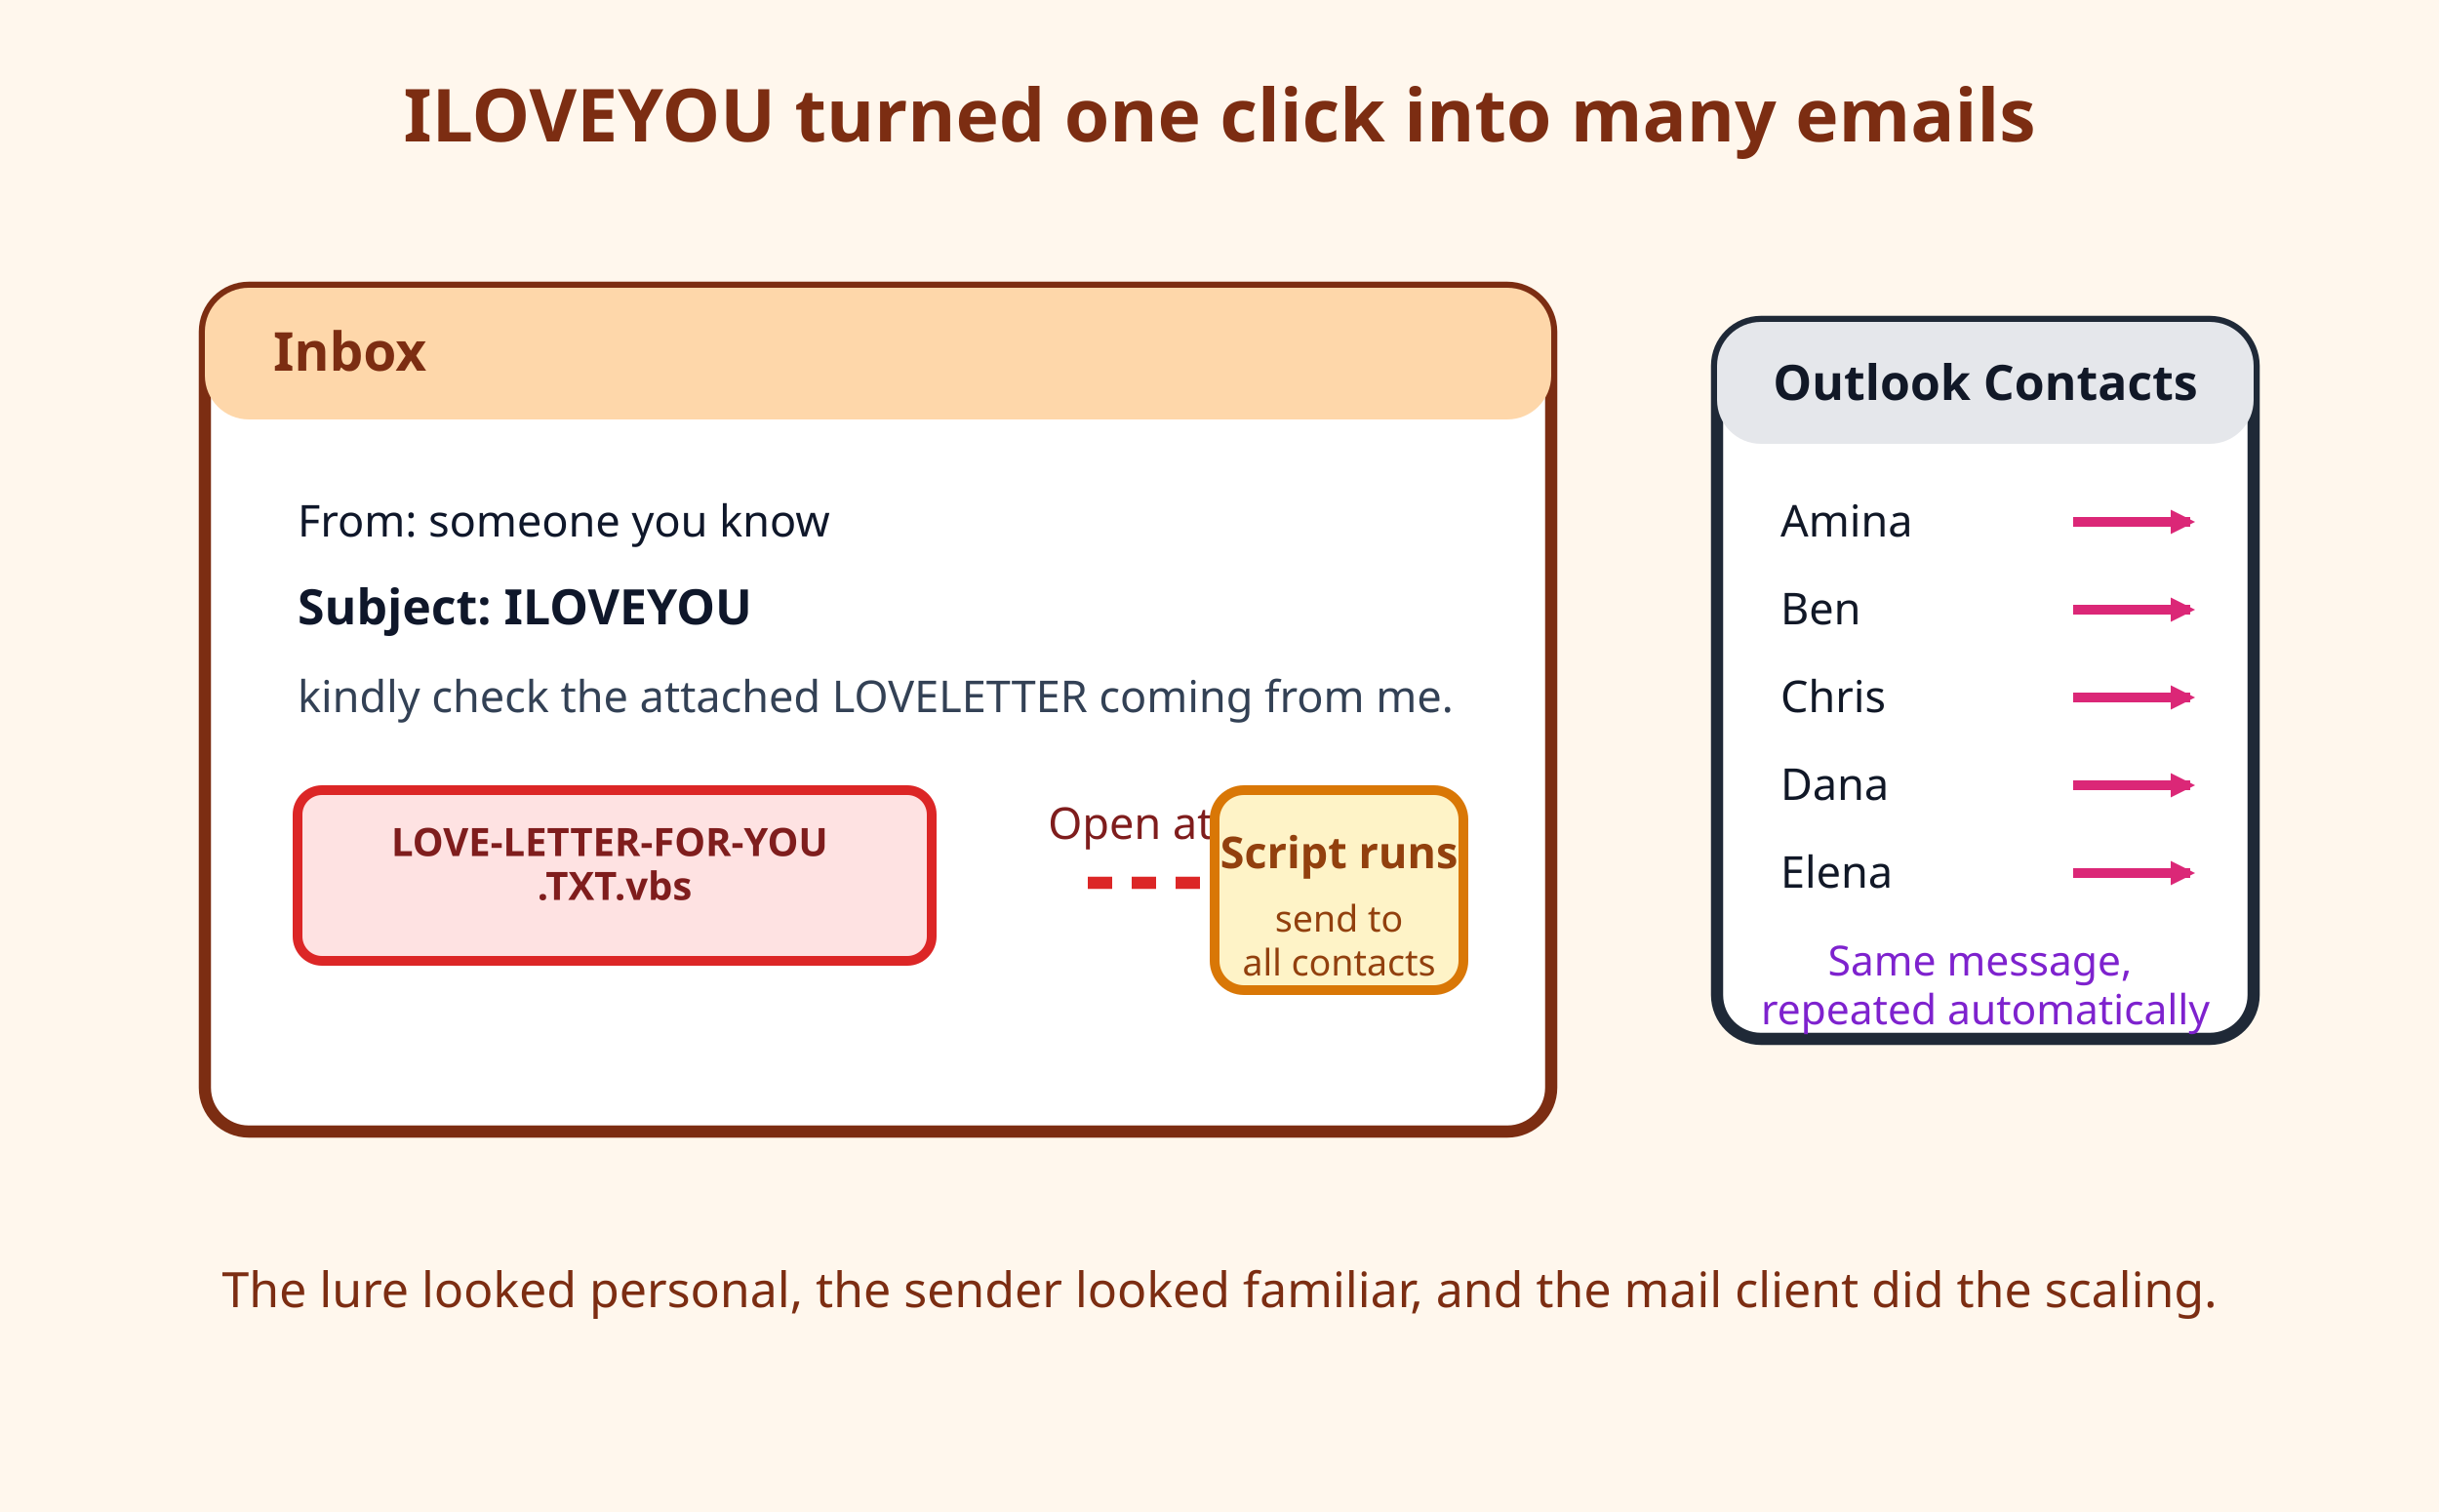
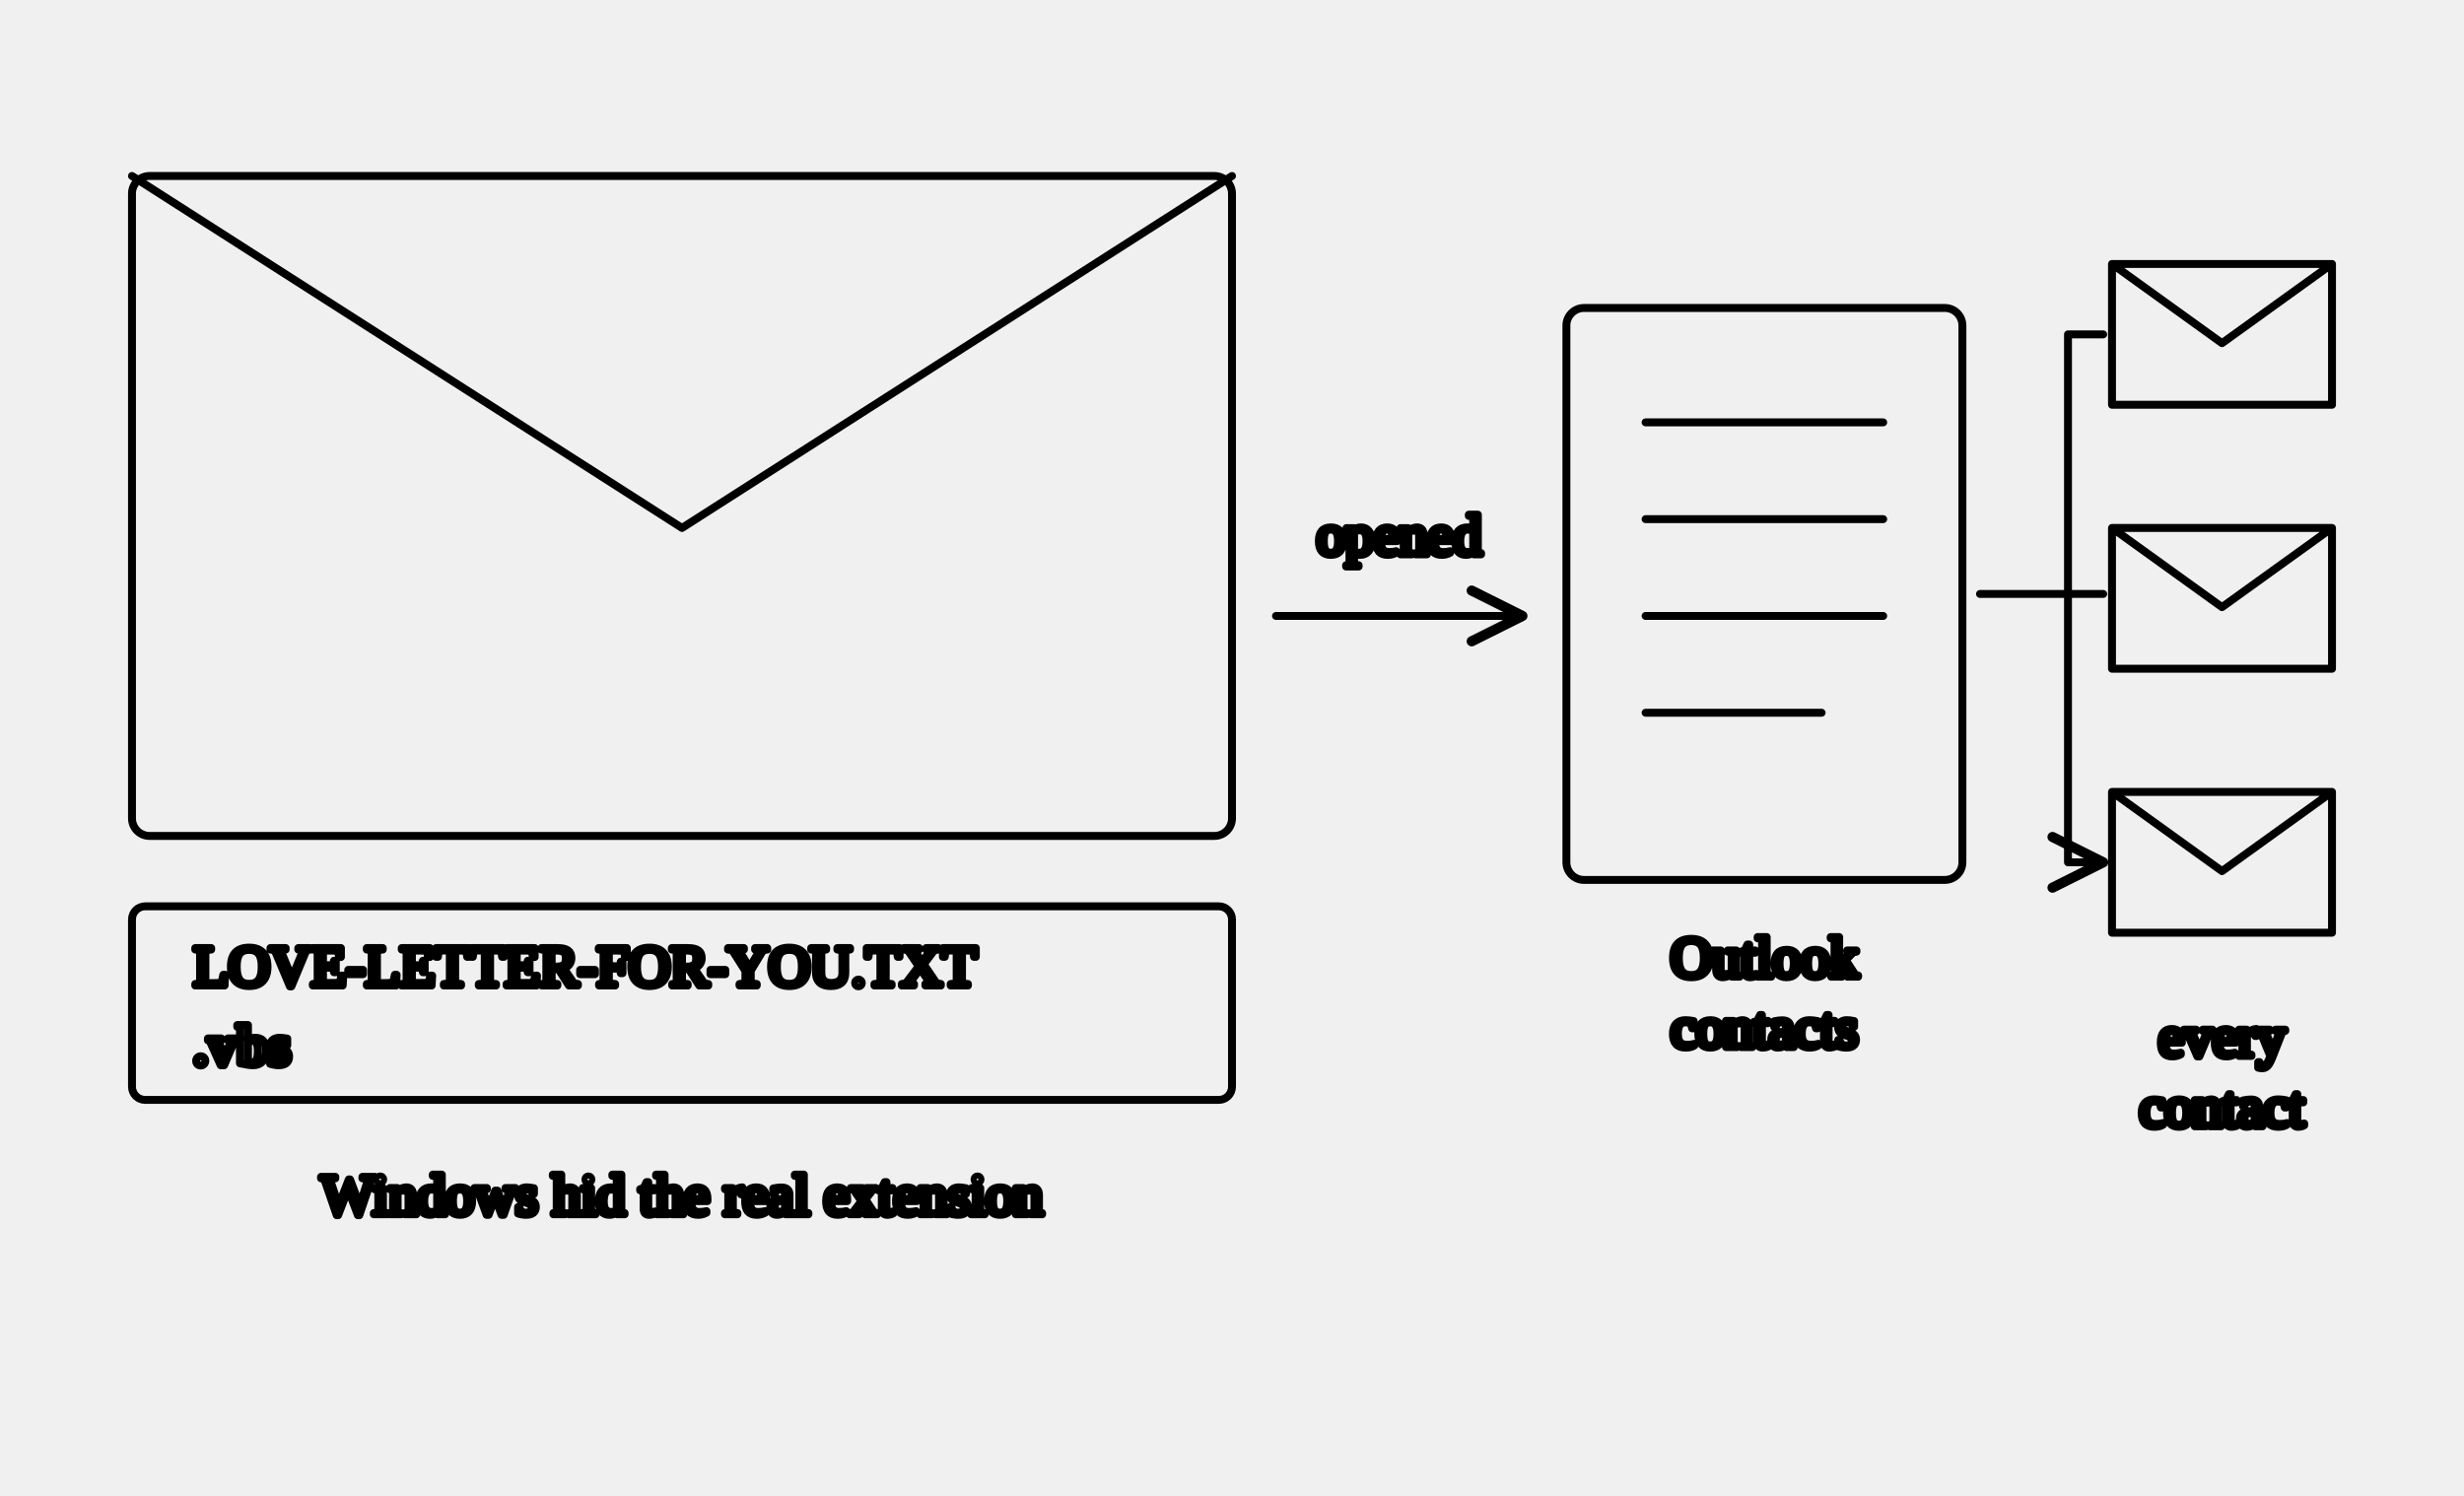
- <svg xmlns="http://www.w3.org/2000/svg" width="1000" height="620" viewBox="0 0 1000 620" role="img" aria-labelledby="title desc">
-   <rect width="1000" height="620" fill="#fff7ed" />
-   <text x="500" y="58" text-anchor="middle" fill="#7c2d12" font-size="30" font-family="Verdana, sans-serif" font-weight="700">
-     ILOVEYOU turned one click into many emails
-   </text>
-   <g transform="translate(84 118)">
-     <rect width="552" height="346" rx="18" fill="#ffffff" stroke="#7c2d12" stroke-width="5" />
-     <rect width="552" height="54" rx="18" fill="#fed7aa" />
-     <text x="28" y="34" fill="#7c2d12" font-size="22" font-family="Verdana, sans-serif" font-weight="700">Inbox</text>
-     <text x="38" y="102" fill="#0f172a" font-size="18" font-family="Verdana, sans-serif">From: someone you know</text>
-     <text x="38" y="138" fill="#0f172a" font-size="20" font-family="Verdana, sans-serif" font-weight="700">Subject: ILOVEYOU</text>
-     <text x="38" y="174" fill="#334155" font-size="18" font-family="Verdana, sans-serif">
-       kindly check the attached LOVELETTER coming from me.
-     </text>
-     <rect x="38" y="206" width="260" height="70" rx="10" fill="#fee2e2" stroke="#dc2626" stroke-width="4" />
-     <text x="168" y="233" text-anchor="middle" fill="#7f1d1d" font-size="16" font-family="Verdana, sans-serif" font-weight="700">
-       <tspan x="168" dy="0">LOVE-LETTER-FOR-YOU</tspan>
-       <tspan x="168" dy="18">.TXT.vbs</tspan>
-     </text>
-     <path d="M362 244 h128" stroke="#dc2626" stroke-width="5" stroke-dasharray="10 8" marker-end="url(#arrowRed)" />
-     <text x="420" y="226" text-anchor="middle" fill="#7f1d1d" font-size="18" font-family="Verdana, sans-serif">Open attachment</text>
-     <g transform="translate(414 206)">
-       <rect width="102" height="82" rx="12" fill="#fef3c7" stroke="#d97706" stroke-width="4" />
-       <text x="51" y="32" text-anchor="middle" fill="#92400e" font-size="18" font-family="Verdana, sans-serif" font-weight="700">Script runs</text>
-       <text x="51" y="58" text-anchor="middle" fill="#92400e" font-size="15" font-family="Verdana, sans-serif">send to</text>
-       <text x="51" y="76" text-anchor="middle" fill="#92400e" font-size="15" font-family="Verdana, sans-serif">all contacts</text>
-     </g>
-   </g>
-   <g transform="translate(704 132)">
-     <rect width="220" height="294" rx="18" fill="#ffffff" stroke="#1f2937" stroke-width="5" />
-     <rect width="220" height="50" rx="18" fill="#e5e7eb" />
-     <text x="110" y="32" text-anchor="middle" fill="#111827" font-size="20" font-family="Verdana, sans-serif" font-weight="700">Outlook Contacts</text>
-     <g fill="#111827" font-size="18" font-family="Verdana, sans-serif">
-       <text x="26" y="88">Amina</text>
-       <text x="26" y="124">Ben</text>
-       <text x="26" y="160">Chris</text>
-       <text x="26" y="196">Dana</text>
-       <text x="26" y="232">Elena</text>
-     </g>
-     <g stroke="#db2777" stroke-width="4" fill="none">
-       <line x1="146" y1="82" x2="194" y2="82" marker-end="url(#arrowPink)" />
-       <line x1="146" y1="118" x2="194" y2="118" marker-end="url(#arrowPink)" />
-       <line x1="146" y1="154" x2="194" y2="154" marker-end="url(#arrowPink)" />
-       <line x1="146" y1="190" x2="194" y2="190" marker-end="url(#arrowPink)" />
-       <line x1="146" y1="226" x2="194" y2="226" marker-end="url(#arrowPink)" />
-     </g>
-     <text x="110" y="268" text-anchor="middle" fill="#7e22ce" font-size="17" font-family="Verdana, sans-serif">
-       <tspan x="110" dy="0">Same message,</tspan>
-       <tspan x="110" dy="20">repeated automatically</tspan>
-     </text>
-   </g>
-   <text x="500" y="536" text-anchor="middle" fill="#7c2d12" font-size="20" font-family="Verdana, sans-serif">
-     The lure looked personal, the sender looked familiar, and the mail client did the scaling.
-   </text>
+ <svg xmlns="http://www.w3.org/2000/svg" viewBox="0 0 560 340" fill="none" stroke="currentColor" stroke-width="1.8" stroke-linecap="round" stroke-linejoin="round">
  <defs>
-     <marker id="arrowRed" viewBox="0 0 10 10" markerWidth="10" markerHeight="10" refX="8" refY="5" orient="auto" markerUnits="userSpaceOnUse">
-       <polygon points="0 0, 10 5, 0 10" fill="#dc2626" />
-     </marker>
-     <marker id="arrowPink" viewBox="0 0 10 10" markerWidth="10" markerHeight="10" refX="8" refY="5" orient="auto" markerUnits="userSpaceOnUse">
-       <polygon points="0 0, 10 5, 0 10" fill="#db2777" />
+     <marker id="iy" viewBox="0 0 10 10" refX="9" refY="5" markerWidth="8" markerHeight="8" orient="auto-start-reverse">
+       <path d="M1 1 9 5 1 9" stroke="currentColor" stroke-width="1.6" fill="none" />
    </marker>
  </defs>
+   <rect x="30" y="40" width="250" height="150" rx="4" />
+   <path d="M30 40l125 80 125-80" />
+   <rect x="30" y="206" width="250" height="44" rx="3" />
+   <text class="t" x="44" y="224" font-size="13">LOVE-LETTER-FOR-YOU.TXT</text>
+   <text class="t" x="44" y="242" font-size="13" font-weight="600">.vbs</text>
+   <rect class="acc" x="44" y="247" width="32" height="3" stroke="none" />
+   <text class="m" x="155" y="276" font-size="13" text-anchor="middle">Windows hid the real extension</text>
+   <path d="M290 140h56" marker-end="url(#iy)" />
+   <text class="m" x="318" y="126" font-size="13" text-anchor="middle">opened</text>
+   <rect x="356" y="70" width="90" height="130" rx="4" />
+   <path d="M374 96h54M374 118h54M374 140h54M374 162h40" />
+   <text class="m" x="401" y="222" font-size="13" text-anchor="middle">Outlook</text>
+   <text class="m" x="401" y="238" font-size="13" text-anchor="middle">contacts</text>
+   <path d="M450 135h20" />
+   <g>
+     <path d="M480 60h50v32h-50z M480 60l25 18 25-18" />
+     <path d="M480 120h50v32h-50z M480 120l25 18 25-18" />
+     <path d="M480 180h50v32h-50z M480 180l25 18 25-18" />
+   </g>
+   <path d="M470 135V76h8M470 135h8M470 135v61h8" marker-end="url(#iy)" />
+   <text class="m" x="505" y="240" font-size="13" text-anchor="middle">every</text>
+   <text class="m" x="505" y="256" font-size="13" text-anchor="middle">contact</text>
</svg>
